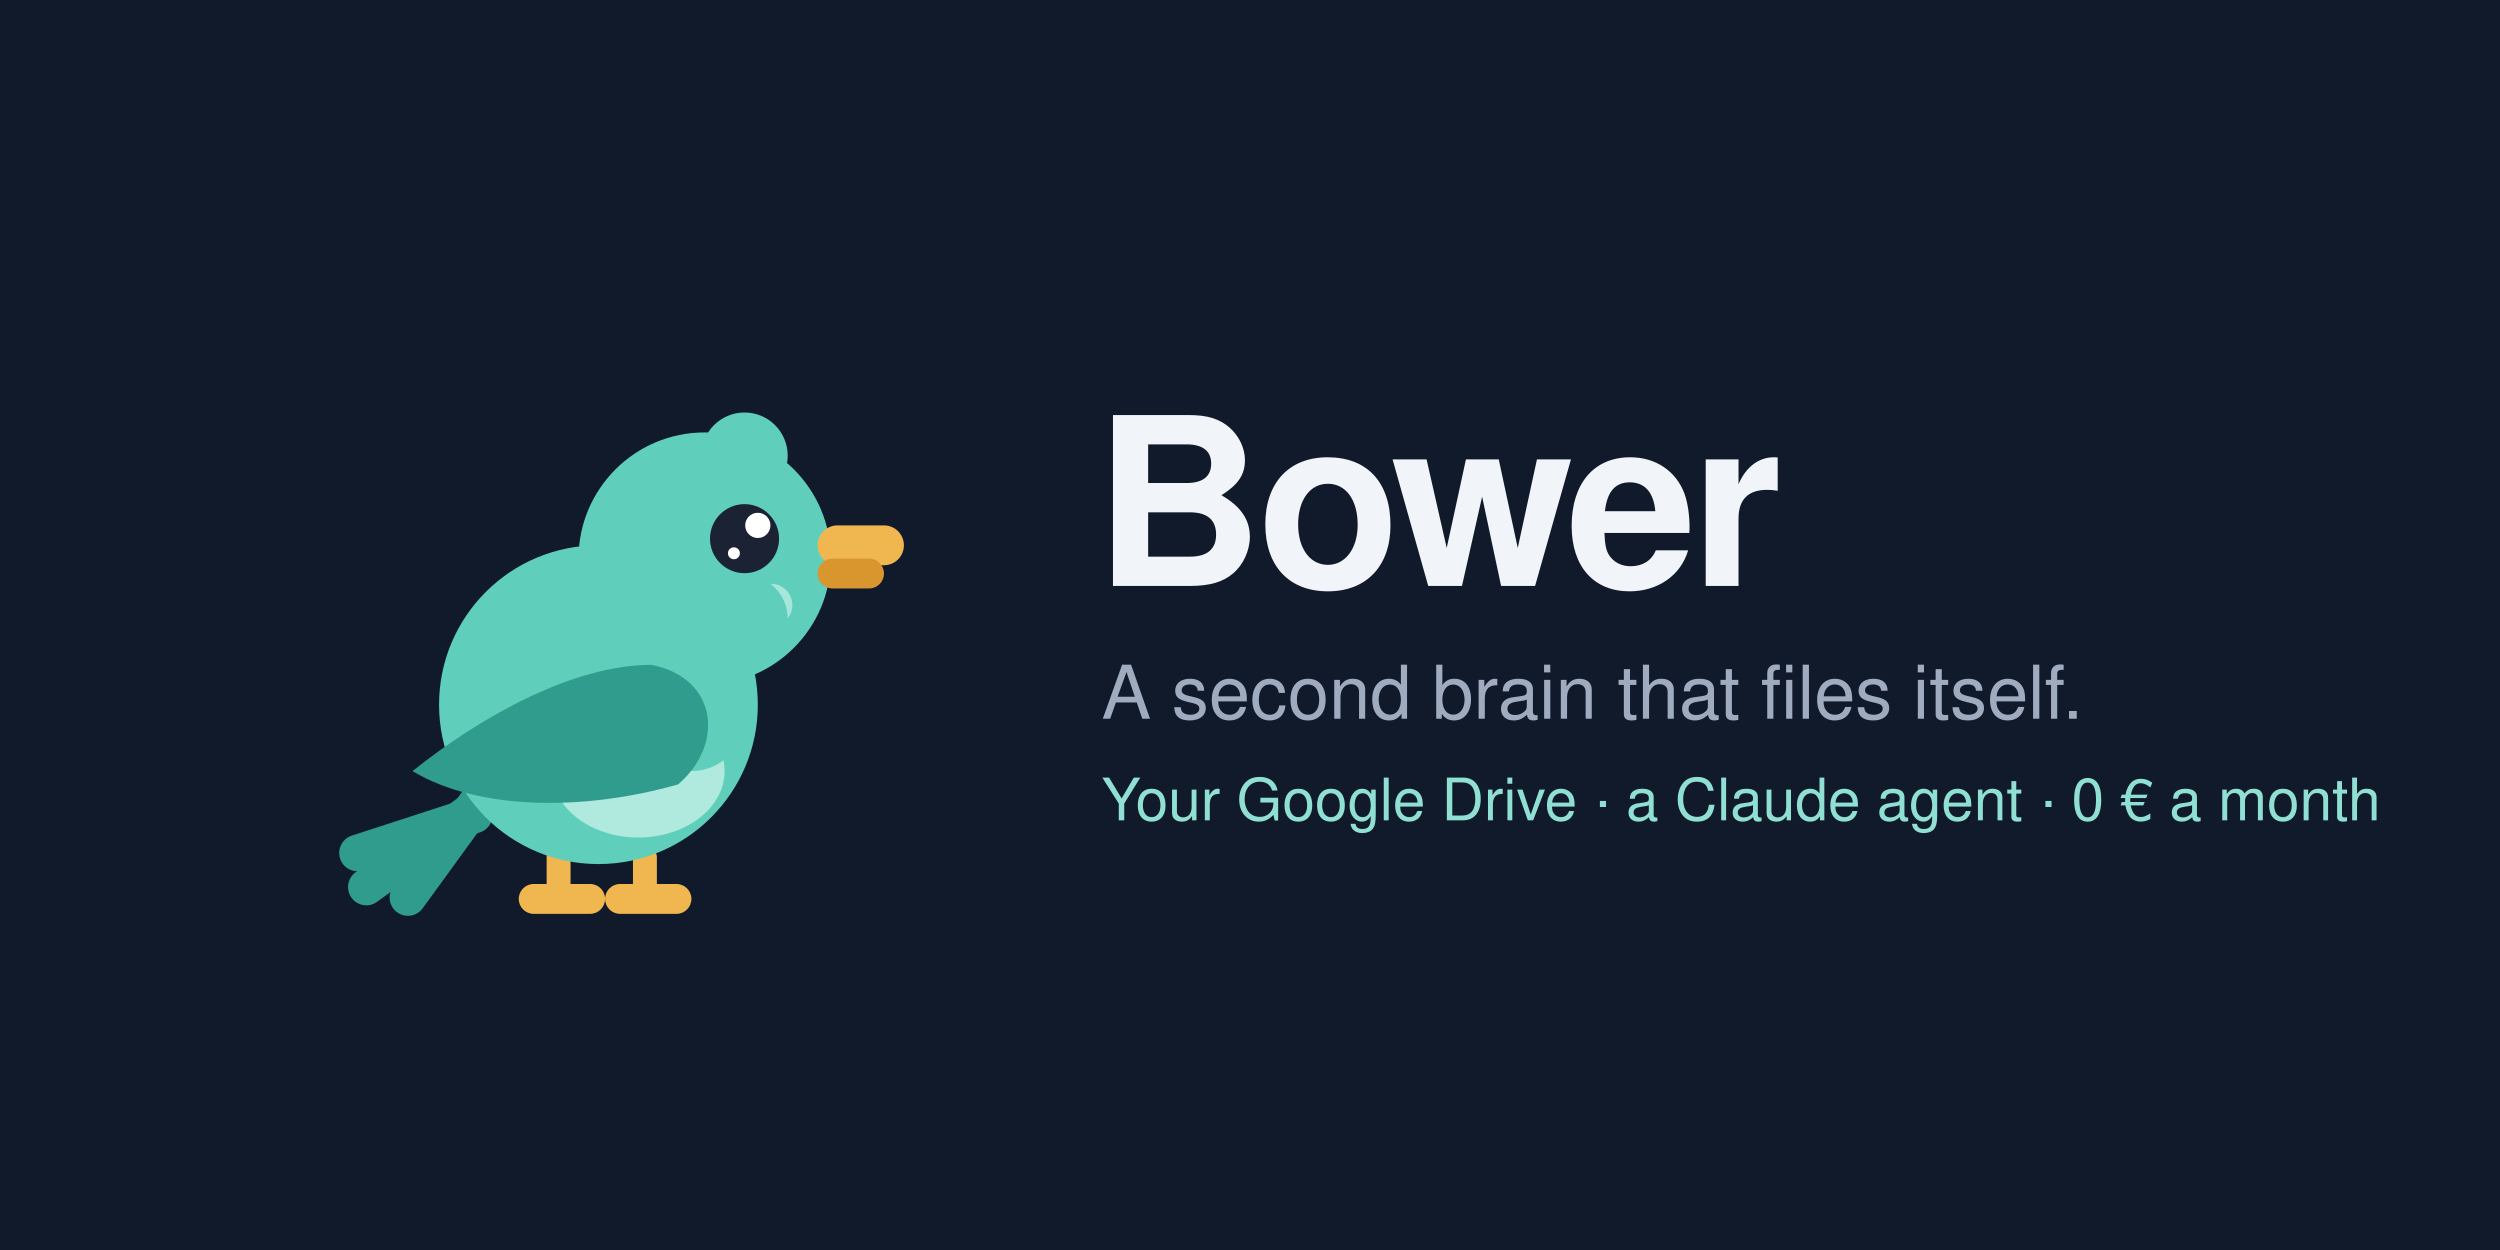
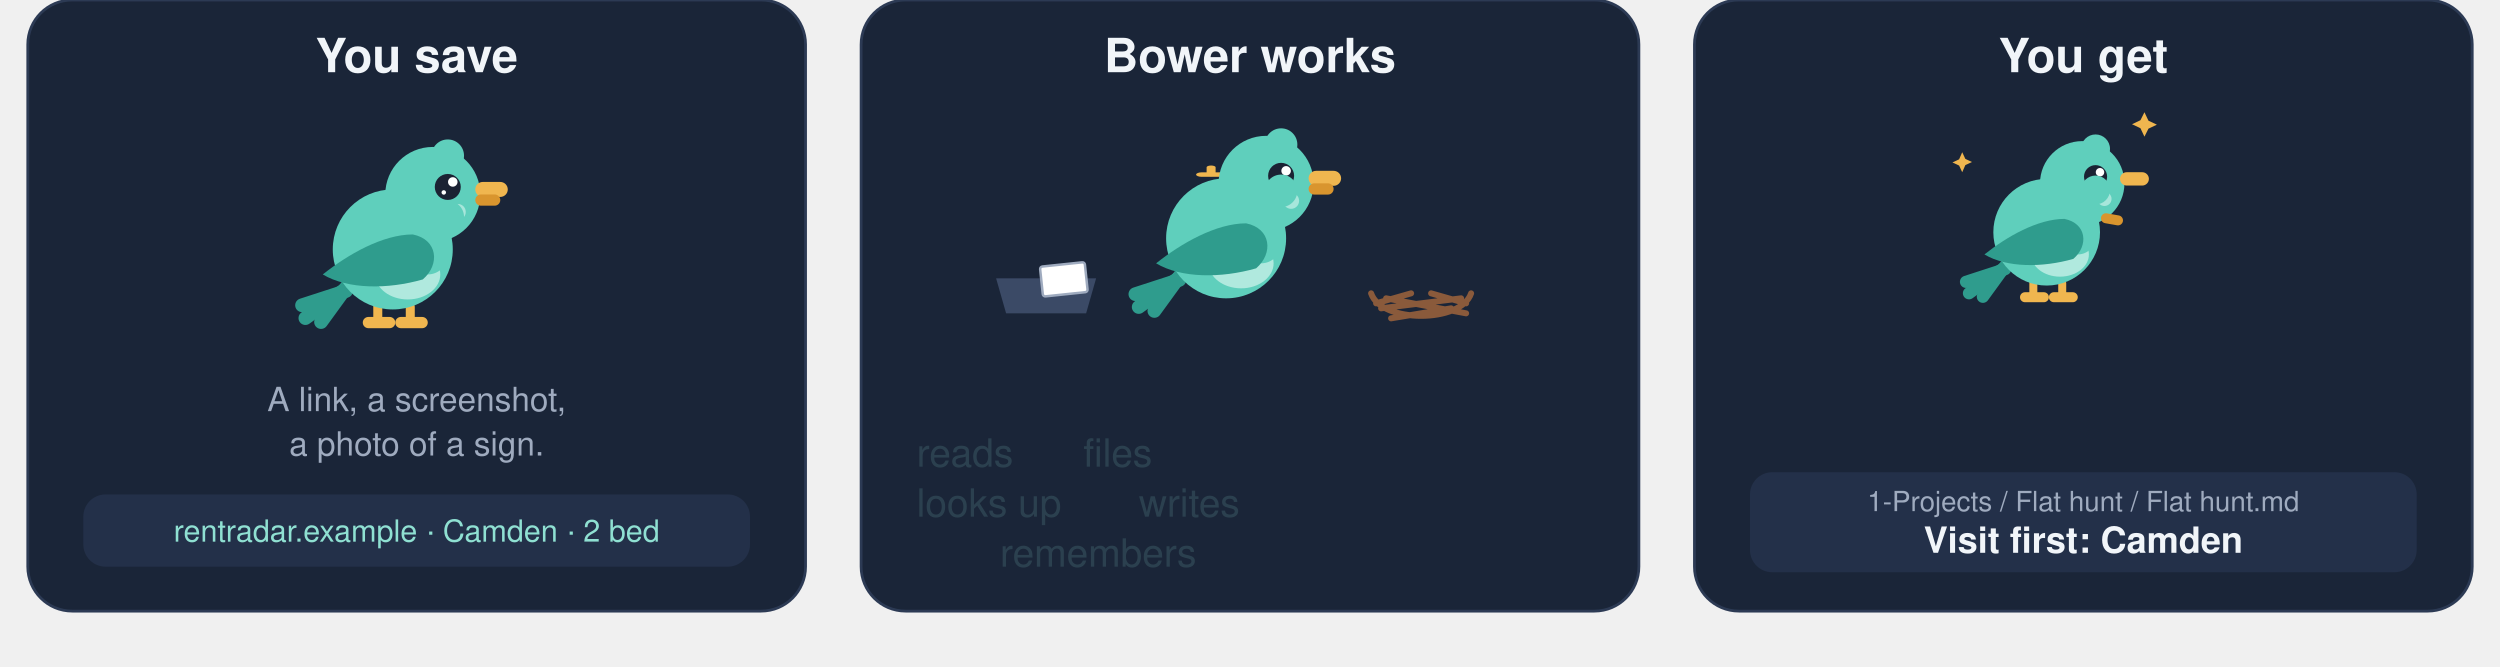
- <svg xmlns="http://www.w3.org/2000/svg" viewBox="0 0 1280 640" width="1280" height="640" role="img" aria-label="Bower">
+ <svg xmlns="http://www.w3.org/2000/svg" viewBox="0 0 900 240" width="900" height="240" role="img" aria-label="Three acts: you save a flat listing, Bower works through reads, files, looks up, writes and remembers, you get a note that ranks your options">
  <style>.b{overflow:visible;display:block;flex-shrink:0}
.b .bd,.b .hc,.b .nk,.b .ld,.b .lb{fill:#5fcfbc}.b .wp,.b .tf{fill:#2f9c8d}.b .ch{fill:#b9ece2;opacity:.9}.b .ck{fill:#b9ece2;opacity:.8}.b .ec{fill:#1b2233}.b .eh{fill:#fff}.b .fo{fill:#f0b64f}.b .dd{fill:#9fabbf}.b .rn{fill:none;stroke:#7d8aa3;stroke-width:1.6;stroke-linecap:round}.b .nest2{fill:none;stroke:#8a5a3b;stroke-width:2.4;stroke-linecap:round}.b .ex{font-family:'Segoe UI',system-ui,-apple-system,Helvetica,Arial,sans-serif;font-weight:700;font-size:16px;fill:#f0b64f}.b .ld,.b .lb{transform-box:fill-box;transform-origin:center}.b .tu{transform-box:fill-box;transform-origin:95% 60%}.b .nest{fill:none;stroke:#8a5a3b;stroke-width:2.4;stroke-linecap:round}
.b .bk{fill:#f0b64f}.b .bj{fill:#d9952e}
.b .lg{fill:none;stroke:#f0b64f;stroke-width:3.6;stroke-linecap:round;stroke-linejoin:round}
.b .tw{fill:none;stroke:#f0b64f;stroke-width:2.6;stroke-linecap:round}
.b .pp,.b .nestpile{fill:#fff;stroke:#9fabbf;stroke-width:1}
.b .nt{font-family:'Segoe UI',system-ui,-apple-system,Helvetica,Arial,sans-serif;font-weight:700;font-size:13px;fill:#8fe0d2}
.b .qm,.b .zz{font-family:'Segoe UI',system-ui,-apple-system,Helvetica,Arial,sans-serif;font-weight:700;fill:#dfe5ee}.b .qm{font-size:18px}.b .zz{font-size:12px}
.b .sp{fill:#f0b64f;transform-box:fill-box;transform-origin:center}
.b .cl{fill:none;stroke:#7d8aa3;stroke-width:1.8;stroke-linecap:round;stroke-linejoin:round}
.b .bp,.b .bn{fill:none;stroke:#8a5a3b;stroke-width:2.4;stroke-linecap:round}.b .bp{stroke:#f0b64f}
.b .tray{fill:#3b4a66}.b .sgem{fill:#38bdf8}.b .sgemhl{fill:#e0f2fe}
.b .rig,.b .turn{transform-box:fill-box;transform-origin:50% 100%}
.b .hd{transform-box:view-box;transform-origin:60px 64px}
.b .jw{transform-box:fill-box;transform-origin:0% 15%}
.b .wg{transform-box:view-box;transform-origin:54px 57px}
.b .tl{transform-box:view-box;transform-origin:30px 76px}
.b .ft{transform-box:view-box;transform-origin:47px 84px}
.b .ey{transform-box:fill-box;transform-origin:center}
.b .x{opacity:0}
.p-idle .rig{animation:breathe 3.2s ease-in-out infinite}.p-idle .ey{animation:blink 4.5s infinite}
.p-look .rig{animation:breathe 3.2s ease-in-out infinite}.p-look .turn{animation:turnaround 11s ease-in-out infinite}.p-look .hd{animation:idlelook 11s ease-in-out infinite}.p-look .tl{animation:tailflick 11s ease-in-out infinite}.p-look .ey{animation:blink 4.5s infinite}.p-look .ft{animation:shift 11s ease-in-out infinite}.p-look .dd{animation:dots 11s infinite}.p-look .d2{animation-delay:.25s}.p-look .d3{animation-delay:.5s}
.p-hello .rig{animation:arrive 4.5s ease-out infinite}.p-hello .wg{animation:arrivewing 4.5s linear infinite}.p-hello .ft{animation:landlegs 4.5s ease-out infinite}.p-hello .jw{animation:chirp 4.5s linear infinite}.p-hello .hd{animation:landlook 4.5s ease-out infinite}.p-hello .tu{animation:tuftpop 4.5s ease-out infinite}.p-hello .lb{animation:smile 4.5s ease-out infinite}.p-hello .ey{animation:blink 4.5s infinite}.p-hello .tl{animation:tailsettle 4.5s ease-out infinite}
.p-shiny .rig{animation:excite 3s ease-in-out infinite}.p-shiny .hd{animation:reach 3s ease-in-out infinite}.p-shiny .tu{transform:rotate(-55deg)}.p-shiny .ex{animation:bang 3s ease-out infinite}.p-shiny .s2{animation-delay:.5s}.p-shiny .ey{animation:dilate 3s ease-in-out infinite}.p-shiny .ft{animation:shinylegs 3s ease-in-out infinite}.p-shiny .wg{animation:flutter .16s linear infinite alternate}.p-shiny .tl{animation:tailwag .5s ease-in-out infinite alternate}.p-shiny .sgem,.p-shiny .sgemhl{opacity:1}.p-shiny .sspark{opacity:1;animation:twinkle 1s ease-in-out infinite}
.p-sing .rig{animation:bounce 1s ease-in-out infinite}.p-sing .hd{animation:singhead 2s ease-in-out infinite}.p-sing .lb{transform:translateY(-6px)}.p-sing .tu{transform:rotate(-40deg)}.p-sing .wg{animation:sway 1s ease-in-out infinite alternate}.p-sing .jw{animation:sing .45s ease-in-out infinite alternate}.p-sing .tl{animation:tailwag .25s ease-in-out infinite alternate}.p-sing .nt{opacity:1;animation:notes 2.4s ease-out infinite}.p-sing .n2{animation-delay:.8s}.p-sing .n3{animation-delay:1.6s}.p-sing .ey{animation:blink 4.5s infinite}
.p-tidy .rig{animation:ferry 6s ease-in-out infinite}.p-tidy .turn{animation:ferryturn 6s linear infinite}.p-tidy .wg{animation:flap .2s ease-in-out infinite alternate}.p-tidy .ft{transform:scaleY(.4)}.p-tidy .lb{transform:translateY(-6px)}.p-tidy .tu{transform:rotate(-45deg)}.p-tidy .tl{animation:tailstream 6s linear infinite}.p-tidy .cpaper{animation:cpaper 6s linear infinite}.p-tidy .ctwig{animation:ctwig 6s linear infinite}.p-tidy .tray,.p-tidy .nest,.p-tidy .traypaper{opacity:1}.p-tidy .np1{animation:np1 6s linear infinite}.p-tidy .np2{animation:np2 6s linear infinite}
.p-fly .rig{animation:bob .5s ease-in-out infinite alternate}.p-fly .wg{animation:flap .2s ease-in-out infinite alternate}.p-fly .ft{transform:scaleY(.4)}.p-fly .lb{transform:translateY(-6px)}.p-fly .tl{transform:rotate(-16deg)}.p-fly .cpaper{opacity:1}
.p-dance .rig{animation:strut 3.6s ease-in-out infinite}.p-dance .wg{animation:wingspread 3.6s ease-in-out infinite}.p-dance .tl{animation:tailfan 3.6s ease-in-out infinite}.p-dance .hd{animation:proudhead 3.6s ease-in-out infinite}.p-dance .jw{transform:rotate(10deg)}.p-dance .ft{animation:steps .45s ease-in-out infinite alternate}.p-dance .lb{transform:translateY(-6px)}.p-dance .tu{animation:tuftdance 3.6s ease-in-out infinite}.p-dance .sp{opacity:1;animation:twinkle 1.2s ease-in-out infinite}.p-dance .sp2{animation-delay:.5s}
.p-confused .rig{animation:breathe 3.2s ease-in-out infinite}.p-confused .hd{animation:puzzle 3.2s ease-in-out infinite}.p-confused .wg{animation:shrug 3.2s ease-in-out infinite}.p-confused .tu{transform:rotate(18deg) translateY(2px)}.p-confused .ld{transform:translateY(3px)}.p-confused .qm{opacity:1;animation:rise 3.2s ease-in-out infinite}.p-confused .ey{animation:blink 4.5s infinite}
.p-build .rig{animation:build 7.2s ease-in-out infinite}.p-build .hd{animation:buildhead 7.2s ease-in-out infinite}.p-build .ctwig{animation:buildtwig 7.2s linear infinite}.p-build .ft{animation:buildlegs2 7.2s ease-in-out infinite}.p-build .wg{animation:buildwing 7.2s ease-in-out infinite}.p-build .lb{transform:translateY(-5px)}.p-build .bn{opacity:1}.p-build .bp{opacity:1}.p-build .bp1{animation:bp1 7.2s linear infinite}.p-build .bp2{animation:bp2 7.2s linear infinite}.p-build .bp3{animation:bp3 7.2s linear infinite}.p-build .bt1{animation:bt1 7.2s linear infinite}.p-build .bt2{animation:bt2 7.2s linear infinite}.p-build .bt3{animation:bt3 7.2s linear infinite}.p-build .ey{animation:blink 4.5s infinite}
.p-sleep .rig{--rest:5px;animation:breathe 4.8s ease-in-out infinite}.p-sleep .nest2{opacity:1}.p-sleep .ft{transform:scaleY(0)}.p-sleep .wg{transform:rotate(-8deg)}.p-sleep .ld{transform:translateY(10px)}.p-sleep .lb{transform:translateY(-5px)}.p-sleep .hd{transform:translate(-2px,8px) rotate(12deg)}.p-sleep .zz{opacity:1;animation:drift 3s ease-in-out infinite}.p-sleep .z2{animation-delay:1.2s}
.p-peek .hd{animation:peekup 4s ease-in-out infinite}.p-peek .ey{animation:look 3s ease-in-out infinite}
.p-offline .rig{filter:saturate(.35) brightness(.85)}.p-offline .cl{opacity:1}.p-offline .rn{opacity:1;animation:rain 1s linear infinite}.p-offline .r2{animation-delay:.25s}.p-offline .r3{animation-delay:.5s}.p-offline .r4{animation-delay:.75s}.p-offline .ld{transform:translateY(5px)}.p-offline .hd{transform:rotate(8deg) translateY(3px)}.p-offline .wg{transform:rotate(112deg)}.p-offline .ft{transform:scaleY(.8)}.p-offline .ey{animation:blink 6s infinite}
.p-done .rig{animation:hopwink 3s ease-in-out infinite}.p-done .ey{animation:wink 3s linear infinite}.p-done .jw{transform:rotate(12deg)}.p-done .lb{transform:translateY(-6px)}.p-done .wg{animation:cheer 3s ease-in-out infinite}.p-done .ft{animation:crouch 3s ease-in-out infinite}.p-done .hd{animation:cheerhead 3s ease-in-out infinite}.p-done .tl{animation:tailwag .5s ease-in-out infinite alternate}
.e-happy .jw{transform:rotate(16deg)}.e-happy .hd{transform:rotate(-6deg) translateY(-3px)}.e-happy .lb{transform:translateY(-6px)}.e-happy .tu{transform:rotate(-30deg)}
.e-curious .ey{transform:scale(1.35)}.e-curious .hd{transform:rotate(-14deg) translate(3px,-9px)}.e-curious .tu{transform:rotate(-50deg)}
.e-worried .ld{transform:translateY(5px)}.e-worried .hd{transform:rotate(12deg) translateY(4px)}.e-worried .tu{transform:rotate(16deg) translateY(2px)}
.e-sleepy .ld{transform:translateY(10px)}.e-sleepy .lb{transform:translateY(-5px)}.e-sleepy .hd{transform:translate(-2px,8px) rotate(12deg)}
.e-proud .hd{transform:rotate(-16deg) translateY(-8px)}.e-proud .tl{transform:scale(1.2) rotate(-14deg)}.e-proud .wg{transform:rotate(-70deg)}.e-proud .jw{transform:rotate(8deg)}.e-proud .lb{transform:translateY(-6px)}.e-proud .tu{transform:rotate(-60deg)}
.flip .turn{transform:scaleX(-1)}
@keyframes breathe{0%,100%{transform:translateY(var(--rest,0px))}50%{transform:translateY(calc(var(--rest,0px) - 1.5px))}}
@keyframes blink{0%,91%,97%,100%{transform:scaleY(1)}94%{transform:scaleY(.1)}}
@keyframes turnaround{0%,60%{transform:scaleX(1)}63%,86%{transform:scaleX(-1)}89%,100%{transform:scaleX(1)}}
@keyframes idlelook{0%,10%,100%{transform:rotate(0) translateY(0)}16%,28%{transform:rotate(-16deg) translateY(-7px)}34%,40%{transform:rotate(0) translateY(0)}44%,52%{transform:rotate(14deg) translateY(3px)}56%{transform:rotate(0) translateY(0)}66%,80%{transform:rotate(-8deg) translateY(-9px)}88%{transform:rotate(4deg) translateY(0)}}
@keyframes tailflick{0%,38%,46%,100%{transform:rotate(0)}40%{transform:rotate(-18deg)}43%{transform:rotate(8deg)}}
@keyframes arrive{0%{transform:translate(-150px,-60px) rotate(-8deg)}26%{transform:translate(-8px,-6px) rotate(0)}30%{transform:translate(0,0) scale(1.14,.84)}38%{transform:scale(.97,1.04)}44%{transform:scale(1)}58%{transform:scaleY(.9)}64%{transform:translateY(-14px) scaleY(1.06)}72%{transform:translateY(0) scale(1.08,.92)}78%,100%{transform:scale(1)}}
@keyframes arrivewing{0%{transform:rotate(44deg)}2%{transform:rotate(-18deg)}4%{transform:rotate(44deg)}6%{transform:rotate(-18deg)}8%{transform:rotate(44deg)}10%{transform:rotate(-18deg)}12%{transform:rotate(44deg)}14%{transform:rotate(-18deg)}16%{transform:rotate(44deg)}18%{transform:rotate(-18deg)}20%{transform:rotate(44deg)}22%{transform:rotate(-18deg)}24%{transform:rotate(44deg)}26%{transform:rotate(-18deg)}28%{transform:rotate(44deg)}30%,100%{transform:rotate(0)}}
@keyframes tuck{0%,26%{transform:scaleY(.3)}30%,100%{transform:scaleY(1)}}
@keyframes chirp{0%,44%,56%,100%{transform:rotate(0)}47%,53%{transform:rotate(24deg)}50%{transform:rotate(4deg)}}
@keyframes landlook{0%,28%{transform:rotate(6deg)}34%,48%{transform:rotate(-12deg)}56%,100%{transform:rotate(0)}}
@keyframes excite{0%,18%{transform:translateX(0) scale(1)}22%{transform:scale(1.06,.9)}30%{transform:translateY(-10px) scale(.96,1.08)}36%{transform:translateX(6px) scale(1.08,.92)}42%{transform:translateX(6px) scale(1)}56%{transform:translateX(6px) scale(1.06,.9)}64%{transform:translate(12px,-10px) scale(.96,1.08)}70%{transform:translateX(18px) scale(1.08,.92)}76%,100%{transform:translateX(18px) scale(1)}}
@keyframes lean{0%,100%{transform:rotate(-12deg) translate(2px,-3px)}50%{transform:rotate(-16deg) translate(4px,-4px)}}
@keyframes dilate{0%,100%{transform:scale(1.2)}50%{transform:scale(1.4)}}
@keyframes flutter{from{transform:rotate(10deg)}to{transform:rotate(45deg)}}
@keyframes tailwag{from{transform:rotate(-10deg)}to{transform:rotate(10deg)}}
@keyframes bounce{0%,100%{transform:translateY(0) scale(1)}50%{transform:translateY(-4px) scale(1.02,.98)}}
@keyframes singhead{0%,100%{transform:rotate(-16deg) translateY(-2px)}50%{transform:rotate(-22deg) translateY(-3px)}}
@keyframes sing{from{transform:rotate(4deg)}to{transform:rotate(26deg)}}
@keyframes notes{0%{opacity:0;transform:translate(0,4px)}15%{opacity:1}100%{opacity:0;transform:translate(10px,-30px) rotate(12deg)}}
@keyframes ferry{0%,4%{transform:translateX(34px)}16%{transform:translateX(-34px) translateY(-14px)}20%{transform:translateX(-34px) scale(1.08,.92)}26%{transform:translateX(-34px)}42%{transform:translateX(34px) translateY(-16px)}46%{transform:translateX(34px) scale(1.08,.92)}52%{transform:translateX(34px)}64%{transform:translateX(-34px) translateY(-14px)}68%{transform:translateX(-34px) scale(1.08,.92)}74%{transform:translateX(-34px)}90%{transform:translateX(34px) translateY(-16px)}94%{transform:translateX(34px) scale(1.08,.92)}100%{transform:translateX(34px)}}
@keyframes ferryturn{0%,24%{transform:scaleX(-1)}26%,50%{transform:scaleX(1)}52%,72%{transform:scaleX(-1)}74%,100%{transform:scaleX(1)}}
@keyframes flap{from{transform:rotate(60deg)}to{transform:rotate(-10deg)}}
@keyframes bob{from{transform:translateY(0)}to{transform:translateY(-3px)}}
@keyframes cpaper{0%,24%{opacity:0}26%,46%{opacity:1}48%,100%{opacity:0}}
@keyframes ctwig{0%,72%{opacity:0}74%,94%{opacity:1}96%,100%{opacity:0}}
@keyframes np1{0%,46%{opacity:0}48%,100%{opacity:1}}
@keyframes np2{0%,94%{opacity:0}96%,100%{opacity:1}}
@keyframes strut{0%,100%{transform:translateX(0) rotate(0)}10%{transform:translateX(-10px) rotate(-5deg)}20%{transform:translateX(10px) rotate(5deg)}30%{transform:translateX(-10px) rotate(-5deg)}40%{transform:translateX(0) rotate(0)}52%,68%{transform:rotate(24deg)}80%{transform:rotate(0) translateY(-10px)}88%{transform:translateY(0) scale(1.08,.92)}94%{transform:scale(1)}}
@keyframes wingspread{0%,44%,100%{transform:rotate(0) scale(1)}50%,66%{transform:rotate(75deg) scale(1.15,1.1)}}
@keyframes tailfan{0%,44%,100%{transform:scale(1)}50%,70%{transform:scale(1.35) rotate(-14deg)}}
@keyframes proudhead{0%,44%,100%{transform:rotate(0)}50%,70%{transform:rotate(-14deg) translateY(-2px)}}
@keyframes twinkle{0%,100%{opacity:.2;transform:scale(.7)}50%{opacity:1;transform:scale(1.15)}}
@keyframes puzzle{0%,100%{transform:rotate(-14deg) translateY(1px)}45%,55%{transform:rotate(16deg) translateY(2px)}}
@keyframes shrug{0%,30%,70%,100%{transform:rotate(0) translateY(0)}40%,60%{transform:rotate(30deg) translateY(-6px)}}
@keyframes rise{0%,25%{opacity:0;transform:translateY(4px)}45%,80%{opacity:1;transform:translateY(0)}100%{opacity:0;transform:translateY(-4px)}}
@keyframes buildhop{0%,100%{transform:translateX(-22px)}12%{transform:translateX(-22px) translateY(-10px)}25%{transform:translateX(22px) scale(1.06,.94)}30%{transform:translateX(22px) scale(1)}37%{transform:translateX(22px) translateY(-10px)}50%{transform:translateX(-22px) scale(1.06,.94)}55%{transform:translateX(-22px) scale(1)}62%{transform:translateX(-22px) translateY(-10px)}75%{transform:translateX(22px) scale(1.06,.94)}80%{transform:translateX(22px) scale(1)}87%{transform:translateX(22px) translateY(-10px)}}
@keyframes draw{0%{stroke-dashoffset:40}20%,88%{stroke-dashoffset:0}92%,100%{stroke-dashoffset:40}}
@keyframes drift{0%{opacity:0;transform:translate(0,4px)}30%{opacity:1}100%{opacity:0;transform:translate(6px,-18px)}}
@keyframes peekup{0%,60%,100%{transform:translateY(0) rotate(0)}68%,74%{transform:translateY(-14px) rotate(-10deg)}80%,88%{transform:translateY(-14px) rotate(12deg)}}
@keyframes tailsettle{0%,28%{transform:rotate(-24deg)}31%{transform:rotate(16deg)}35%{transform:rotate(-10deg)}39%{transform:rotate(5deg)}43%,100%{transform:rotate(0)}}@keyframes tailstream{0%,4%,26%,52%,74%,100%{transform:rotate(0)}8%,22%,30%,48%,56%,70%,78%,96%{transform:rotate(-20deg)}}@keyframes pump{0%,20%,60%,100%{transform:rotate(0)}30%,50%{transform:rotate(-80deg)}}
@keyframes buildlegs{0%,4%,16%,29%,41%,54%,66%,79%,91%,100%{transform:scaleY(1)}8%,33%,58%,83%{transform:scaleY(.65)}12%,37%,62%,87%{transform:scaleY(1.2)}}
@keyframes crouch{0%,60%,100%{transform:scaleY(1)}20%{transform:scaleY(.65)}32%{transform:scaleY(1.2)}44%{transform:scaleY(.7)}52%{transform:scaleY(1)}}
@keyframes cheer{0%,12%{transform:rotate(0)}22%,70%{transform:rotate(105deg)}30%,46%,62%{transform:rotate(120deg)}38%,54%{transform:rotate(95deg)}82%,100%{transform:rotate(0)}}
@keyframes cheerhead{0%,12%,82%,100%{transform:rotate(0) translateY(0)}22%,70%{transform:rotate(-12deg) translateY(-4px)}}
@keyframes rain{0%{opacity:0;transform:translateY(0)}20%{opacity:1}100%{opacity:0;transform:translateY(12px)}}
@keyframes steps{from{transform:skewX(-14deg)}to{transform:skewX(14deg)}}
@keyframes shift{0%,58%,66%,100%{transform:skewX(0)}60%{transform:skewX(-10deg)}63%{transform:skewX(8deg)}}
@keyframes landlegs{0%,26%{transform:scaleY(.3)}30%{transform:scaleY(.7)}38%{transform:scaleY(1.05)}44%,56%{transform:scaleY(1)}60%{transform:scaleY(.7)}66%{transform:scaleY(1.15)}72%{transform:scaleY(.75)}78%,100%{transform:scaleY(1)}}
@keyframes shinylegs{0%,18%,42%,76%,100%{transform:scaleY(1)}22%,56%{transform:scaleY(.65)}30%,64%{transform:scaleY(1.2)}36%,70%{transform:scaleY(.75)}}
@keyframes build{0.00%{transform:translateX(14px)}2.00%{transform:translateX(14px) scale(1.06,.92)}4.67%{transform:translateX(-14px) translateY(-16px)}7.33%{transform:translateX(-44px) scale(1.08,.92)}8.67%{transform:translateX(-44px)}16.67%{transform:translateX(-44px)}18.67%{transform:translateX(-44px) scale(1.06,.92)}21.33%{transform:translateX(-14px) translateY(-16px)}24.00%{transform:translateX(14px) scale(1.08,.92)}25.33%{transform:translateX(14px)}33.30%{transform:translateX(14px)}33.33%{transform:translateX(14px)}35.33%{transform:translateX(14px) scale(1.06,.92)}38.00%{transform:translateX(-14px) translateY(-16px)}40.67%{transform:translateX(-44px) scale(1.08,.92)}42.00%{transform:translateX(-44px)}50.00%{transform:translateX(-44px)}52.00%{transform:translateX(-44px) scale(1.06,.92)}54.67%{transform:translateX(-14px) translateY(-16px)}57.33%{transform:translateX(14px) scale(1.08,.92)}58.67%{transform:translateX(14px)}66.63%{transform:translateX(14px)}66.67%{transform:translateX(14px)}68.67%{transform:translateX(14px) scale(1.06,.92)}71.33%{transform:translateX(-14px) translateY(-16px)}74.00%{transform:translateX(-44px) scale(1.08,.92)}75.33%{transform:translateX(-44px)}83.33%{transform:translateX(-44px)}85.33%{transform:translateX(-44px) scale(1.06,.92)}88.00%{transform:translateX(-14px) translateY(-16px)}90.67%{transform:translateX(14px) scale(1.08,.92)}92.00%{transform:translateX(14px)}99.97%{transform:translateX(14px)}}@keyframes buildhead{0.00%{transform:rotate(0) translate(0,0)}9.33%{transform:rotate(0) translate(0,0)}12.00%{transform:rotate(34deg) translate(2px,4px)}14.67%{transform:rotate(34deg) translate(2px,4px)}16.67%{transform:rotate(-6deg) translate(0,-3px)}25.33%{transform:rotate(-6deg) translate(0,-3px)}28.00%{transform:rotate(30deg) translate(2px,4px)}30.67%{transform:rotate(30deg) translate(2px,4px)}33.30%{transform:rotate(0) translate(0,0)}33.33%{transform:rotate(0) translate(0,0)}42.67%{transform:rotate(0) translate(0,0)}45.33%{transform:rotate(34deg) translate(2px,4px)}48.00%{transform:rotate(34deg) translate(2px,4px)}50.00%{transform:rotate(-6deg) translate(0,-3px)}58.67%{transform:rotate(-6deg) translate(0,-3px)}61.33%{transform:rotate(30deg) translate(2px,4px)}64.00%{transform:rotate(30deg) translate(2px,4px)}66.63%{transform:rotate(0) translate(0,0)}66.67%{transform:rotate(0) translate(0,0)}76.00%{transform:rotate(0) translate(0,0)}78.67%{transform:rotate(34deg) translate(2px,4px)}81.33%{transform:rotate(34deg) translate(2px,4px)}83.33%{transform:rotate(-6deg) translate(0,-3px)}92.00%{transform:rotate(-6deg) translate(0,-3px)}94.67%{transform:rotate(30deg) translate(2px,4px)}97.33%{transform:rotate(30deg) translate(2px,4px)}99.97%{transform:rotate(0) translate(0,0)}}@keyframes buildtwig{0.00%{opacity:0}13.00%{opacity:0}13.33%{opacity:1}29.33%{opacity:1}29.67%{opacity:0}33.30%{opacity:0}33.33%{opacity:0}46.33%{opacity:0}46.67%{opacity:1}62.67%{opacity:1}63.00%{opacity:0}66.63%{opacity:0}66.67%{opacity:0}79.67%{opacity:0}80.00%{opacity:1}96.00%{opacity:1}96.33%{opacity:0}99.97%{opacity:0}}@keyframes buildlegs2{0.00%{transform:scaleY(1)}2.00%{transform:scaleY(.65)}4.67%{transform:scaleY(1.2)}7.33%{transform:scaleY(.7)}10.00%{transform:scaleY(1)}16.67%{transform:scaleY(1)}18.67%{transform:scaleY(.65)}21.33%{transform:scaleY(1.2)}24.00%{transform:scaleY(.7)}26.67%{transform:scaleY(1)}33.30%{transform:scaleY(1)}33.33%{transform:scaleY(1)}35.33%{transform:scaleY(.65)}38.00%{transform:scaleY(1.2)}40.67%{transform:scaleY(.7)}43.33%{transform:scaleY(1)}50.00%{transform:scaleY(1)}52.00%{transform:scaleY(.65)}54.67%{transform:scaleY(1.2)}57.33%{transform:scaleY(.7)}60.00%{transform:scaleY(1)}66.63%{transform:scaleY(1)}66.67%{transform:scaleY(1)}68.67%{transform:scaleY(.65)}71.33%{transform:scaleY(1.2)}74.00%{transform:scaleY(.7)}76.67%{transform:scaleY(1)}83.33%{transform:scaleY(1)}85.33%{transform:scaleY(.65)}88.00%{transform:scaleY(1.2)}90.67%{transform:scaleY(.7)}93.33%{transform:scaleY(1)}99.97%{transform:scaleY(1)}}@keyframes buildwing{0.00%{transform:rotate(0)}2.67%{transform:rotate(50deg)}4.67%{transform:rotate(-8deg)}6.67%{transform:rotate(40deg)}8.67%{transform:rotate(0)}18.67%{transform:rotate(0)}20.00%{transform:rotate(50deg)}21.33%{transform:rotate(-8deg)}23.33%{transform:rotate(40deg)}25.33%{transform:rotate(0)}33.30%{transform:rotate(0)}33.33%{transform:rotate(0)}36.00%{transform:rotate(50deg)}38.00%{transform:rotate(-8deg)}40.00%{transform:rotate(40deg)}42.00%{transform:rotate(0)}52.00%{transform:rotate(0)}53.33%{transform:rotate(50deg)}54.67%{transform:rotate(-8deg)}56.67%{transform:rotate(40deg)}58.67%{transform:rotate(0)}66.63%{transform:rotate(0)}66.67%{transform:rotate(0)}69.33%{transform:rotate(50deg)}71.33%{transform:rotate(-8deg)}73.33%{transform:rotate(40deg)}75.33%{transform:rotate(0)}85.33%{transform:rotate(0)}86.67%{transform:rotate(50deg)}88.00%{transform:rotate(-8deg)}90.00%{transform:rotate(40deg)}92.00%{transform:rotate(0)}99.97%{transform:rotate(0)}}@keyframes bp1{0%{opacity:1}12.99%{opacity:1}13.00%{opacity:0}100%{opacity:0}}@keyframes bp2{0%{opacity:1}46.32%{opacity:1}46.33%{opacity:0}100%{opacity:0}}@keyframes bp3{0%{opacity:1}79.66%{opacity:1}79.67%{opacity:0}100%{opacity:0}}@keyframes bt1{0%{opacity:0}29.49%{opacity:0}29.50%{opacity:1}100%{opacity:1}}@keyframes bt2{0%{opacity:0}62.82%{opacity:0}62.83%{opacity:1}100%{opacity:1}}@keyframes bt3{0%{opacity:0}96.16%{opacity:0}96.17%{opacity:1}100%{opacity:1}}
@keyframes dots{0%,12%,100%{opacity:0}16%,26%{opacity:1}30%,64%{opacity:0}68%,78%{opacity:1}82%{opacity:0}}
@keyframes reach{0%,14%{transform:rotate(0) translate(0,0)}22%,100%{transform:rotate(-18deg) translate(4px,-12px)}}
@keyframes bang{0%,10%{opacity:0;transform:scale(.4)}16%,40%{opacity:1;transform:scale(1)}50%,100%{opacity:0}}
@keyframes tuftpop{0%,30%{transform:rotate(0)}36%,60%{transform:rotate(-55deg)}72%,100%{transform:rotate(0)}}
@keyframes smile{0%,30%{transform:translateY(0)}36%,100%{transform:translateY(-6px)}}
@keyframes sway{from{transform:rotate(-10deg)}to{transform:rotate(-40deg)}}
@keyframes tuftdance{0%,40%,100%{transform:rotate(-20deg)}52%,80%{transform:rotate(-65deg)}}
@keyframes twigset{0%,26%,50%,76%,100%{transform:rotate(0)}34%,42%{transform:rotate(30deg) translate(2px,3px)}84%,92%{transform:rotate(30deg) translate(2px,3px)}}
@keyframes peck{0%,26%,50%,76%,100%{transform:rotate(0) translate(0,0)}34%,42%{transform:rotate(26deg) translate(3px,5px)}84%,92%{transform:rotate(26deg) translate(3px,5px)}}
@keyframes look{0%,100%{transform:translateX(-2px)}50%{transform:translateX(2px)}}
@keyframes hopwink{0%,100%{transform:translateY(0)}20%{transform:scale(1.08,.88)}32%{transform:translateY(-16px) scale(.95,1.08)}44%{transform:translateY(0) scale(1.12,.88)}52%{transform:scale(1)}}
@keyframes wink{0%,50%,62%,100%{transform:scaleY(1)}53%,59%{transform:scaleY(.1)}}
@keyframes ring{0%{box-shadow:0 0 0 0 rgba(95,207,188,.6)}100%{box-shadow:0 0 0 14px rgba(95,207,188,0)}}
.btn{display:inline-flex;align-items:center;justify-content:center;gap:8px;min-height:44px;padding:0 18px;border:none;border-radius:12px;background:#5fcfbc;color:#0b1220;font:600 16px 'Source Sans 3',sans-serif;text-decoration:none;cursor:pointer}
.btn2{display:inline-flex;align-items:center;justify-content:center;gap:8px;min-height:44px;padding:0 18px;border:1px solid #3b4a66;border-radius:12px;background:transparent;color:#dfe5ee;font:600 15px 'Source Sans 3',sans-serif;text-decoration:none;cursor:pointer}
@media (prefers-reduced-motion:reduce){.b *{animation:none!important}}</style>
-   <rect width="100%" height="100%" fill="#111a2b" />
-   <svg class="b p-look" viewBox="0 0 100 100" x="150" y="150" width="340" height="340" overflow="visible">
+   <style>.step{opacity:.15;animation:stepfade 8s ease-in-out infinite}@keyframes stepfade{0%,2%,98%,100%{opacity:.15}10%,18%{opacity:1}}@media (prefers-reduced-motion:reduce){.step{animation:none!important;opacity:1}}</style>
+   <rect x="10" y="0" width="280" height="220" rx="16" fill="#1a2538" stroke="#2c3a54" />
+   <text x="150" y="26" font-family="'Segoe UI',system-ui,-apple-system,Helvetica,Arial,sans-serif" font-size="17" font-weight="700" fill="#f1f5f9" text-anchor="middle" letter-spacing="0">You save</text>
+   <svg class="b p-shiny" viewBox="0 0 100 100" x="100" y="34" width="90" height="90" overflow="visible">
    <g class="rig">
      <g class="turn">
        <g class="tl">
          <rect class="tf" x="6" y="71" width="24" height="5.5" rx="2.75" transform="rotate(-54 30 74)" />
          <rect class="tf" x="4" y="73" width="26" height="5.5" rx="2.75" transform="rotate(-36 30 76)" />
          <rect class="tf" x="6" y="75" width="24" height="5.5" rx="2.75" transform="rotate(-18 30 78)" />
        </g>
        <g class="ft">
          <path class="lg" d="M40 84V91" />
          <rect class="fo" x="34" y="89" width="13" height="4.5" rx="2.25" />
          <path class="lg" d="M53 85V91" />
          <rect class="fo" x="47" y="89" width="13" height="4.5" rx="2.25" />
        </g>
        <circle class="bd" cx="46" cy="62" r="24" />
        <ellipse class="ch" cx="52" cy="72" rx="13" ry="10" />
        <g class="hd">
          <rect class="nk" x="52" y="34" width="16" height="38" rx="8" />
          <circle class="hc" cx="62" cy="40" r="19" />
          <circle class="ck" cx="72" cy="47" r="3.2" />
          <g class="ey">
            <circle class="ec" cx="68" cy="37" r="5.2" />
            <circle class="eh" cx="70" cy="35" r="1.9" />
            <circle class="eh" cx="66.4" cy="39.2" r=".9" />
          </g>
          <circle class="ld" cx="68" cy="24.5" r="6.5" />
          <circle class="lb" cx="68" cy="49" r="6.5" />
          <rect class="bk" x="79" y="35" width="13" height="6" rx="3" />
          <g class="jw">
            <rect class="bj" x="79" y="40" width="10" height="4.5" rx="2.25" />
          </g>
          <path class="x ctwig tw" d="M86 39L100 24M96 28L103 27" />
          <rect class="x cpaper pp" x="86" y="34" width="13" height="17" rx="1" transform="rotate(14 92 42)" />
          <text class="x ex" x="74" y="16">!</text>
        </g>
        <g class="wg">
          <path class="wp" d="M54 56C64 58 65 68 58 74C44 78 28 78 18 72C28 64 42 56 54 56Z" />
        </g>
        <circle class="x dd d1" cx="50" cy="20" r="1.6" />
        <circle class="x dd d2" cx="56" cy="16" r="1.6" />
        <circle class="x dd d3" cx="62" cy="14" r="1.6" />
        <text class="x nt" x="82" y="22">♪</text>
        <text class="x nt n2" x="90" y="14">♪</text>
        <text class="x nt n3" x="76" y="8">♪</text>
        <text class="x qm" x="80" y="18">?</text>
        <text class="x zz" x="74" y="22">z</text>
        <text class="x zz z2" x="82" y="12">z</text>
        <path class="x sp" d="M90 8l1.8 3.8 3.8 1.8-3.8 1.8L90 19l-1.8-3.8-3.8-1.8 3.8-1.8z" />
        <path class="x sp sp2" d="M8 26l1.4 3 3 1.4-3 1.4L8 35l-1.4-3-3-1.4 3-1.4z" />
        <path class="x cl" d="M50 6h18a5 5 0 0 0-.6-10 7 7 0 0 0-13 2A4 4 0 0 0 50 6z" />
        <path class="x rn r1" d="M52 9v5" />
        <path class="x rn r2" d="M58 10v5" />
        <path class="x rn r3" d="M64 9v5" />
        <path class="x rn r4" d="M70 10v5" />
        <path class="x nest2" d="M22 82C26 94 68 94 72 82M26 88L68 84M30 92L64 88M28 84L70 90M24 86L40 82M54 82L70 86" />
      </g>
    </g>
  </svg>
-   <text x="560" y="300" font-family="'Segoe UI',system-ui,-apple-system,Helvetica,Arial,sans-serif" font-size="120" font-weight="700" fill="#f1f5f9" text-anchor="start" letter-spacing="-3">Bower</text>
-   <text x="564" y="368" font-family="'Segoe UI',system-ui,-apple-system,Helvetica,Arial,sans-serif" font-size="38" font-weight="400" fill="#9fabbf" text-anchor="start" letter-spacing="0">A second brain that files itself.</text>
-   <text x="564" y="420" font-family="'Segoe UI',system-ui,-apple-system,Helvetica,Arial,sans-serif" font-size="30" font-weight="400" fill="#8fe0d2" text-anchor="start" letter-spacing="0">Your Google Drive · a Claude agent · 0 € a month</text>
+   <text x="150" y="148" font-family="'Segoe UI',system-ui,-apple-system,Helvetica,Arial,sans-serif" font-size="12" font-weight="400" fill="#9fabbf" text-anchor="middle" letter-spacing="0">A link, a screenshot,</text>
+   <text x="150" y="164" font-family="'Segoe UI',system-ui,-apple-system,Helvetica,Arial,sans-serif" font-size="12" font-weight="400" fill="#9fabbf" text-anchor="middle" letter-spacing="0">a photo of a sign.</text>
+   <rect x="30" y="178" width="240" height="26" rx="8" fill="#233049" />
+   <text x="150" y="195" font-family="'Segoe UI',system-ui,-apple-system,Helvetica,Arial,sans-serif" font-size="11" font-weight="400" fill="#8fe0d2" text-anchor="middle" letter-spacing="0">rentradar.example · Camden · 2 bed</text>
+   <rect x="310" y="0" width="280" height="220" rx="16" fill="#1a2538" stroke="#2c3a54" />
+   <text x="450" y="26" font-family="'Segoe UI',system-ui,-apple-system,Helvetica,Arial,sans-serif" font-size="17" font-weight="700" fill="#f1f5f9" text-anchor="middle" letter-spacing="0">Bower works</text>
+   <svg class="b p-tidy" viewBox="0 0 100 100" x="400" y="30" width="90" height="90" overflow="visible">
+     <g>
+       <path class="x tray" d="M-46 78H-6L-10 92H-42Z" />
+       <rect class="x traypaper" x="-36" y="70" width="18" height="12" rx="1" style="fill:#fff;stroke:#9fabbf;stroke-width:1;transform:rotate(-6deg);transform-box:fill-box;transform-origin:center" />
+       <path class="x nest" d="M104 84C108 96 140 96 144 84M108 90L140 86M112 94L136 90M110 86L142 92M106 88L120 84M128 84L142 88" />
+       <rect class="x nestpile np1" x="112" y="76" width="16" height="10" rx="1" />
+       <path class="x tw np2" d="M116 82L134 72" />
+       <path class="x bp bp1" d="M6 92L28 86" />
+       <path class="x bp bp2" d="M10 94L30 90" />
+       <path class="x bp bp3" d="M14 90L34 88" />
+       <path class="x bn" d="M64 84C68 96 102 96 106 84M70 90L100 86" />
+       <path class="x bn bt1" d="M72 87L98 91" />
+       <path class="x bn bt2" d="M68 83L90 87" />
+       <path class="x bn bt3" d="M80 82L104 88" />
+       <circle class="x sgem" cx="108" cy="30" r="7" />
+       <circle class="x sgemhl" cx="105.5" cy="27.5" r="2.2" />
+       <path class="x sp sspark" d="M120 14l1.6 3.4 3.4 1.6-3.4 1.6-1.6 3.4-1.6-3.4-3.4-1.6 3.4-1.6z" />
+       <path class="x sp sspark s2" d="M98 44l1.2 2.6 2.6 1.2-2.6 1.2-1.2 2.6-1.2-2.6-2.6-1.2 2.6-1.2z" />
+     </g>
+     <g class="rig">
+       <g class="turn">
+         <g class="tl">
+           <rect class="tf" x="6" y="71" width="24" height="5.5" rx="2.75" transform="rotate(-54 30 74)" />
+           <rect class="tf" x="4" y="73" width="26" height="5.5" rx="2.75" transform="rotate(-36 30 76)" />
+           <rect class="tf" x="6" y="75" width="24" height="5.5" rx="2.75" transform="rotate(-18 30 78)" />
+         </g>
+         <g class="ft">
+           <path class="lg" d="M40 84V91" />
+           <rect class="fo" x="34" y="89" width="13" height="4.5" rx="2.25" />
+           <path class="lg" d="M53 85V91" />
+           <rect class="fo" x="47" y="89" width="13" height="4.5" rx="2.25" />
+         </g>
+         <circle class="bd" cx="46" cy="62" r="24" />
+         <ellipse class="ch" cx="52" cy="72" rx="13" ry="10" />
+         <g class="hd">
+           <rect class="nk" x="52" y="34" width="16" height="38" rx="8" />
+           <circle class="hc" cx="62" cy="40" r="19" />
+           <circle class="ck" cx="72" cy="47" r="3.2" />
+           <g class="ey">
+             <circle class="ec" cx="68" cy="37" r="5.2" />
+             <circle class="eh" cx="70" cy="35" r="1.9" />
+             <circle class="eh" cx="66.4" cy="39.2" r=".9" />
+           </g>
+           <circle class="ld" cx="68" cy="24.5" r="6.5" />
+           <circle class="lb" cx="68" cy="49" r="6.5" />
+           <rect class="bk" x="79" y="35" width="13" height="6" rx="3" />
+           <g class="jw">
+             <rect class="bj" x="79" y="40" width="10" height="4.5" rx="2.25" />
+           </g>
+           <path class="x ctwig tw" d="M86 39L100 24M96 28L103 27" />
+           <rect class="x cpaper pp" x="86" y="34" width="13" height="17" rx="1" transform="rotate(14 92 42)" />
+           <text class="x ex" x="74" y="16">!</text>
+         </g>
+         <g class="wg">
+           <path class="wp" d="M54 56C64 58 65 68 58 74C44 78 28 78 18 72C28 64 42 56 54 56Z" />
+         </g>
+         <circle class="x dd d1" cx="50" cy="20" r="1.6" />
+         <circle class="x dd d2" cx="56" cy="16" r="1.6" />
+         <circle class="x dd d3" cx="62" cy="14" r="1.6" />
+         <text class="x nt" x="82" y="22">♪</text>
+         <text class="x nt n2" x="90" y="14">♪</text>
+         <text class="x nt n3" x="76" y="8">♪</text>
+         <text class="x qm" x="80" y="18">?</text>
+         <text class="x zz" x="74" y="22">z</text>
+         <text class="x zz z2" x="82" y="12">z</text>
+         <path class="x sp" d="M90 8l1.8 3.8 3.8 1.8-3.8 1.8L90 19l-1.8-3.8-3.8-1.8 3.8-1.8z" />
+         <path class="x sp sp2" d="M8 26l1.4 3 3 1.4-3 1.4L8 35l-1.4-3-3-1.4 3-1.4z" />
+         <path class="x cl" d="M50 6h18a5 5 0 0 0-.6-10 7 7 0 0 0-13 2A4 4 0 0 0 50 6z" />
+         <path class="x rn r1" d="M52 9v5" />
+         <path class="x rn r2" d="M58 10v5" />
+         <path class="x rn r3" d="M64 9v5" />
+         <path class="x rn r4" d="M70 10v5" />
+         <path class="x nest2" d="M22 82C26 94 68 94 72 82M26 88L68 84M30 92L64 88M28 84L70 90M24 86L40 82M54 82L70 86" />
+       </g>
+     </g>
+   </svg>
+   <text class="step" x="330" y="168" font-family="'Segoe UI',system-ui,-apple-system,Helvetica,Arial,sans-serif" font-size="14" fill="#8fe0d2" style="animation-delay:0.0s">reads</text>
+   <text class="step" x="390" y="168" font-family="'Segoe UI',system-ui,-apple-system,Helvetica,Arial,sans-serif" font-size="14" fill="#8fe0d2" style="animation-delay:1.4s">files</text>
+   <text class="step" x="330" y="186" font-family="'Segoe UI',system-ui,-apple-system,Helvetica,Arial,sans-serif" font-size="14" fill="#8fe0d2" style="animation-delay:2.8s">looks up</text>
+   <text class="step" x="410" y="186" font-family="'Segoe UI',system-ui,-apple-system,Helvetica,Arial,sans-serif" font-size="14" fill="#8fe0d2" style="animation-delay:4.2s">writes</text>
+   <text class="step" x="360" y="204" font-family="'Segoe UI',system-ui,-apple-system,Helvetica,Arial,sans-serif" font-size="14" fill="#8fe0d2" style="animation-delay:5.6s">remembers</text>
+   <rect x="610" y="0" width="280" height="220" rx="16" fill="#1a2538" stroke="#2c3a54" />
+   <text x="750" y="26" font-family="'Segoe UI',system-ui,-apple-system,Helvetica,Arial,sans-serif" font-size="17" font-weight="700" fill="#f1f5f9" text-anchor="middle" letter-spacing="0">You get</text>
+   <svg class="b p-dance" viewBox="0 0 100 100" x="700" y="34" width="80" height="80" overflow="visible">
+     <g class="rig">
+       <g class="turn">
+         <g class="tl">
+           <rect class="tf" x="6" y="71" width="24" height="5.5" rx="2.75" transform="rotate(-54 30 74)" />
+           <rect class="tf" x="4" y="73" width="26" height="5.5" rx="2.75" transform="rotate(-36 30 76)" />
+           <rect class="tf" x="6" y="75" width="24" height="5.5" rx="2.75" transform="rotate(-18 30 78)" />
+         </g>
+         <g class="ft">
+           <path class="lg" d="M40 84V91" />
+           <rect class="fo" x="34" y="89" width="13" height="4.5" rx="2.25" />
+           <path class="lg" d="M53 85V91" />
+           <rect class="fo" x="47" y="89" width="13" height="4.5" rx="2.25" />
+         </g>
+         <circle class="bd" cx="46" cy="62" r="24" />
+         <ellipse class="ch" cx="52" cy="72" rx="13" ry="10" />
+         <g class="hd">
+           <rect class="nk" x="52" y="34" width="16" height="38" rx="8" />
+           <circle class="hc" cx="62" cy="40" r="19" />
+           <circle class="ck" cx="72" cy="47" r="3.2" />
+           <g class="ey">
+             <circle class="ec" cx="68" cy="37" r="5.2" />
+             <circle class="eh" cx="70" cy="35" r="1.9" />
+             <circle class="eh" cx="66.4" cy="39.2" r=".9" />
+           </g>
+           <circle class="ld" cx="68" cy="24.5" r="6.5" />
+           <circle class="lb" cx="68" cy="49" r="6.5" />
+           <rect class="bk" x="79" y="35" width="13" height="6" rx="3" />
+           <g class="jw">
+             <rect class="bj" x="79" y="40" width="10" height="4.5" rx="2.25" />
+           </g>
+           <path class="x ctwig tw" d="M86 39L100 24M96 28L103 27" />
+           <rect class="x cpaper pp" x="86" y="34" width="13" height="17" rx="1" transform="rotate(14 92 42)" />
+           <text class="x ex" x="74" y="16">!</text>
+         </g>
+         <g class="wg">
+           <path class="wp" d="M54 56C64 58 65 68 58 74C44 78 28 78 18 72C28 64 42 56 54 56Z" />
+         </g>
+         <circle class="x dd d1" cx="50" cy="20" r="1.6" />
+         <circle class="x dd d2" cx="56" cy="16" r="1.6" />
+         <circle class="x dd d3" cx="62" cy="14" r="1.6" />
+         <text class="x nt" x="82" y="22">♪</text>
+         <text class="x nt n2" x="90" y="14">♪</text>
+         <text class="x nt n3" x="76" y="8">♪</text>
+         <text class="x qm" x="80" y="18">?</text>
+         <text class="x zz" x="74" y="22">z</text>
+         <text class="x zz z2" x="82" y="12">z</text>
+         <path class="x sp" d="M90 8l1.8 3.8 3.8 1.8-3.8 1.8L90 19l-1.8-3.8-3.8-1.8 3.8-1.8z" />
+         <path class="x sp sp2" d="M8 26l1.4 3 3 1.4-3 1.4L8 35l-1.4-3-3-1.4 3-1.4z" />
+         <path class="x cl" d="M50 6h18a5 5 0 0 0-.6-10 7 7 0 0 0-13 2A4 4 0 0 0 50 6z" />
+         <path class="x rn r1" d="M52 9v5" />
+         <path class="x rn r2" d="M58 10v5" />
+         <path class="x rn r3" d="M64 9v5" />
+         <path class="x rn r4" d="M70 10v5" />
+         <path class="x nest2" d="M22 82C26 94 68 94 72 82M26 88L68 84M30 92L64 88M28 84L70 90M24 86L40 82M54 82L70 86" />
+       </g>
+     </g>
+   </svg>
+   <rect x="630" y="170" width="240" height="36" rx="8" fill="#233049" />
+   <text x="750" y="184" font-family="'Segoe UI',system-ui,-apple-system,Helvetica,Arial,sans-serif" font-size="10" font-weight="400" fill="#9fabbf" text-anchor="middle" letter-spacing="0">1-Projects / Flat hunt / Flat hunt.md</text>
+   <text x="750" y="199" font-family="'Segoe UI',system-ui,-apple-system,Helvetica,Arial,sans-serif" font-size="13" font-weight="700" fill="#f1f5f9" text-anchor="middle" letter-spacing="0">Visit first: Camden</text>
</svg>
